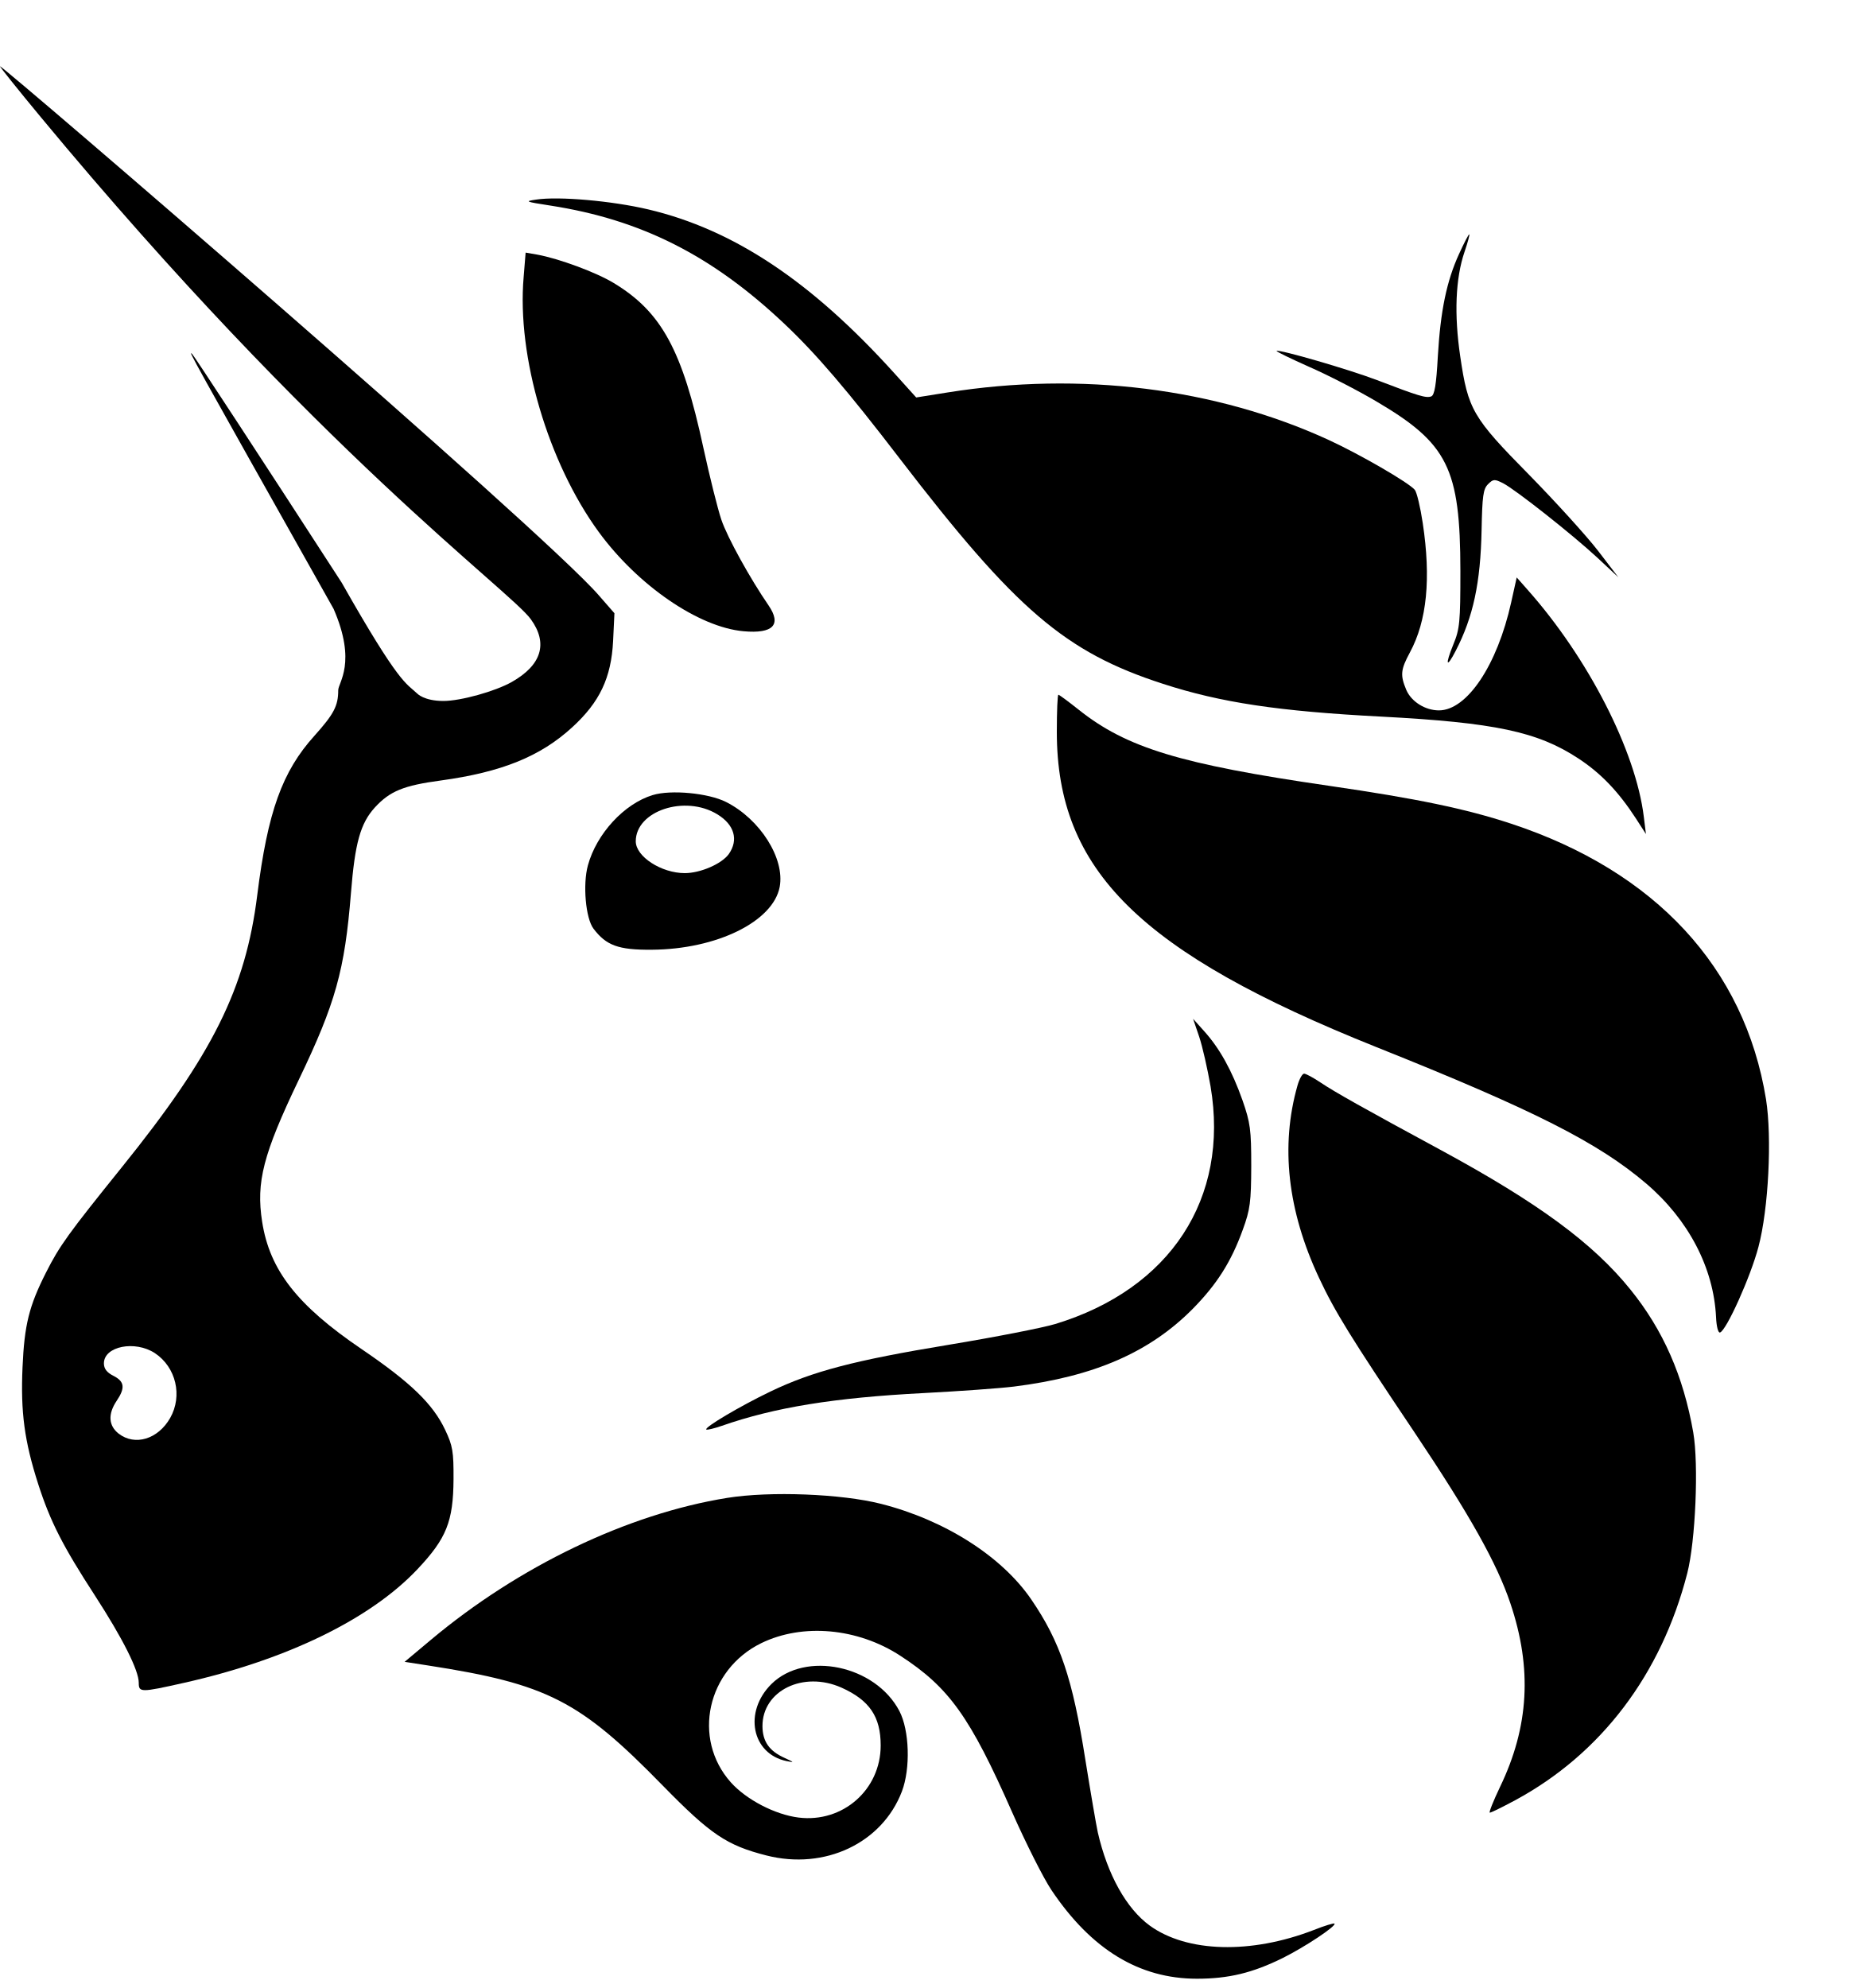
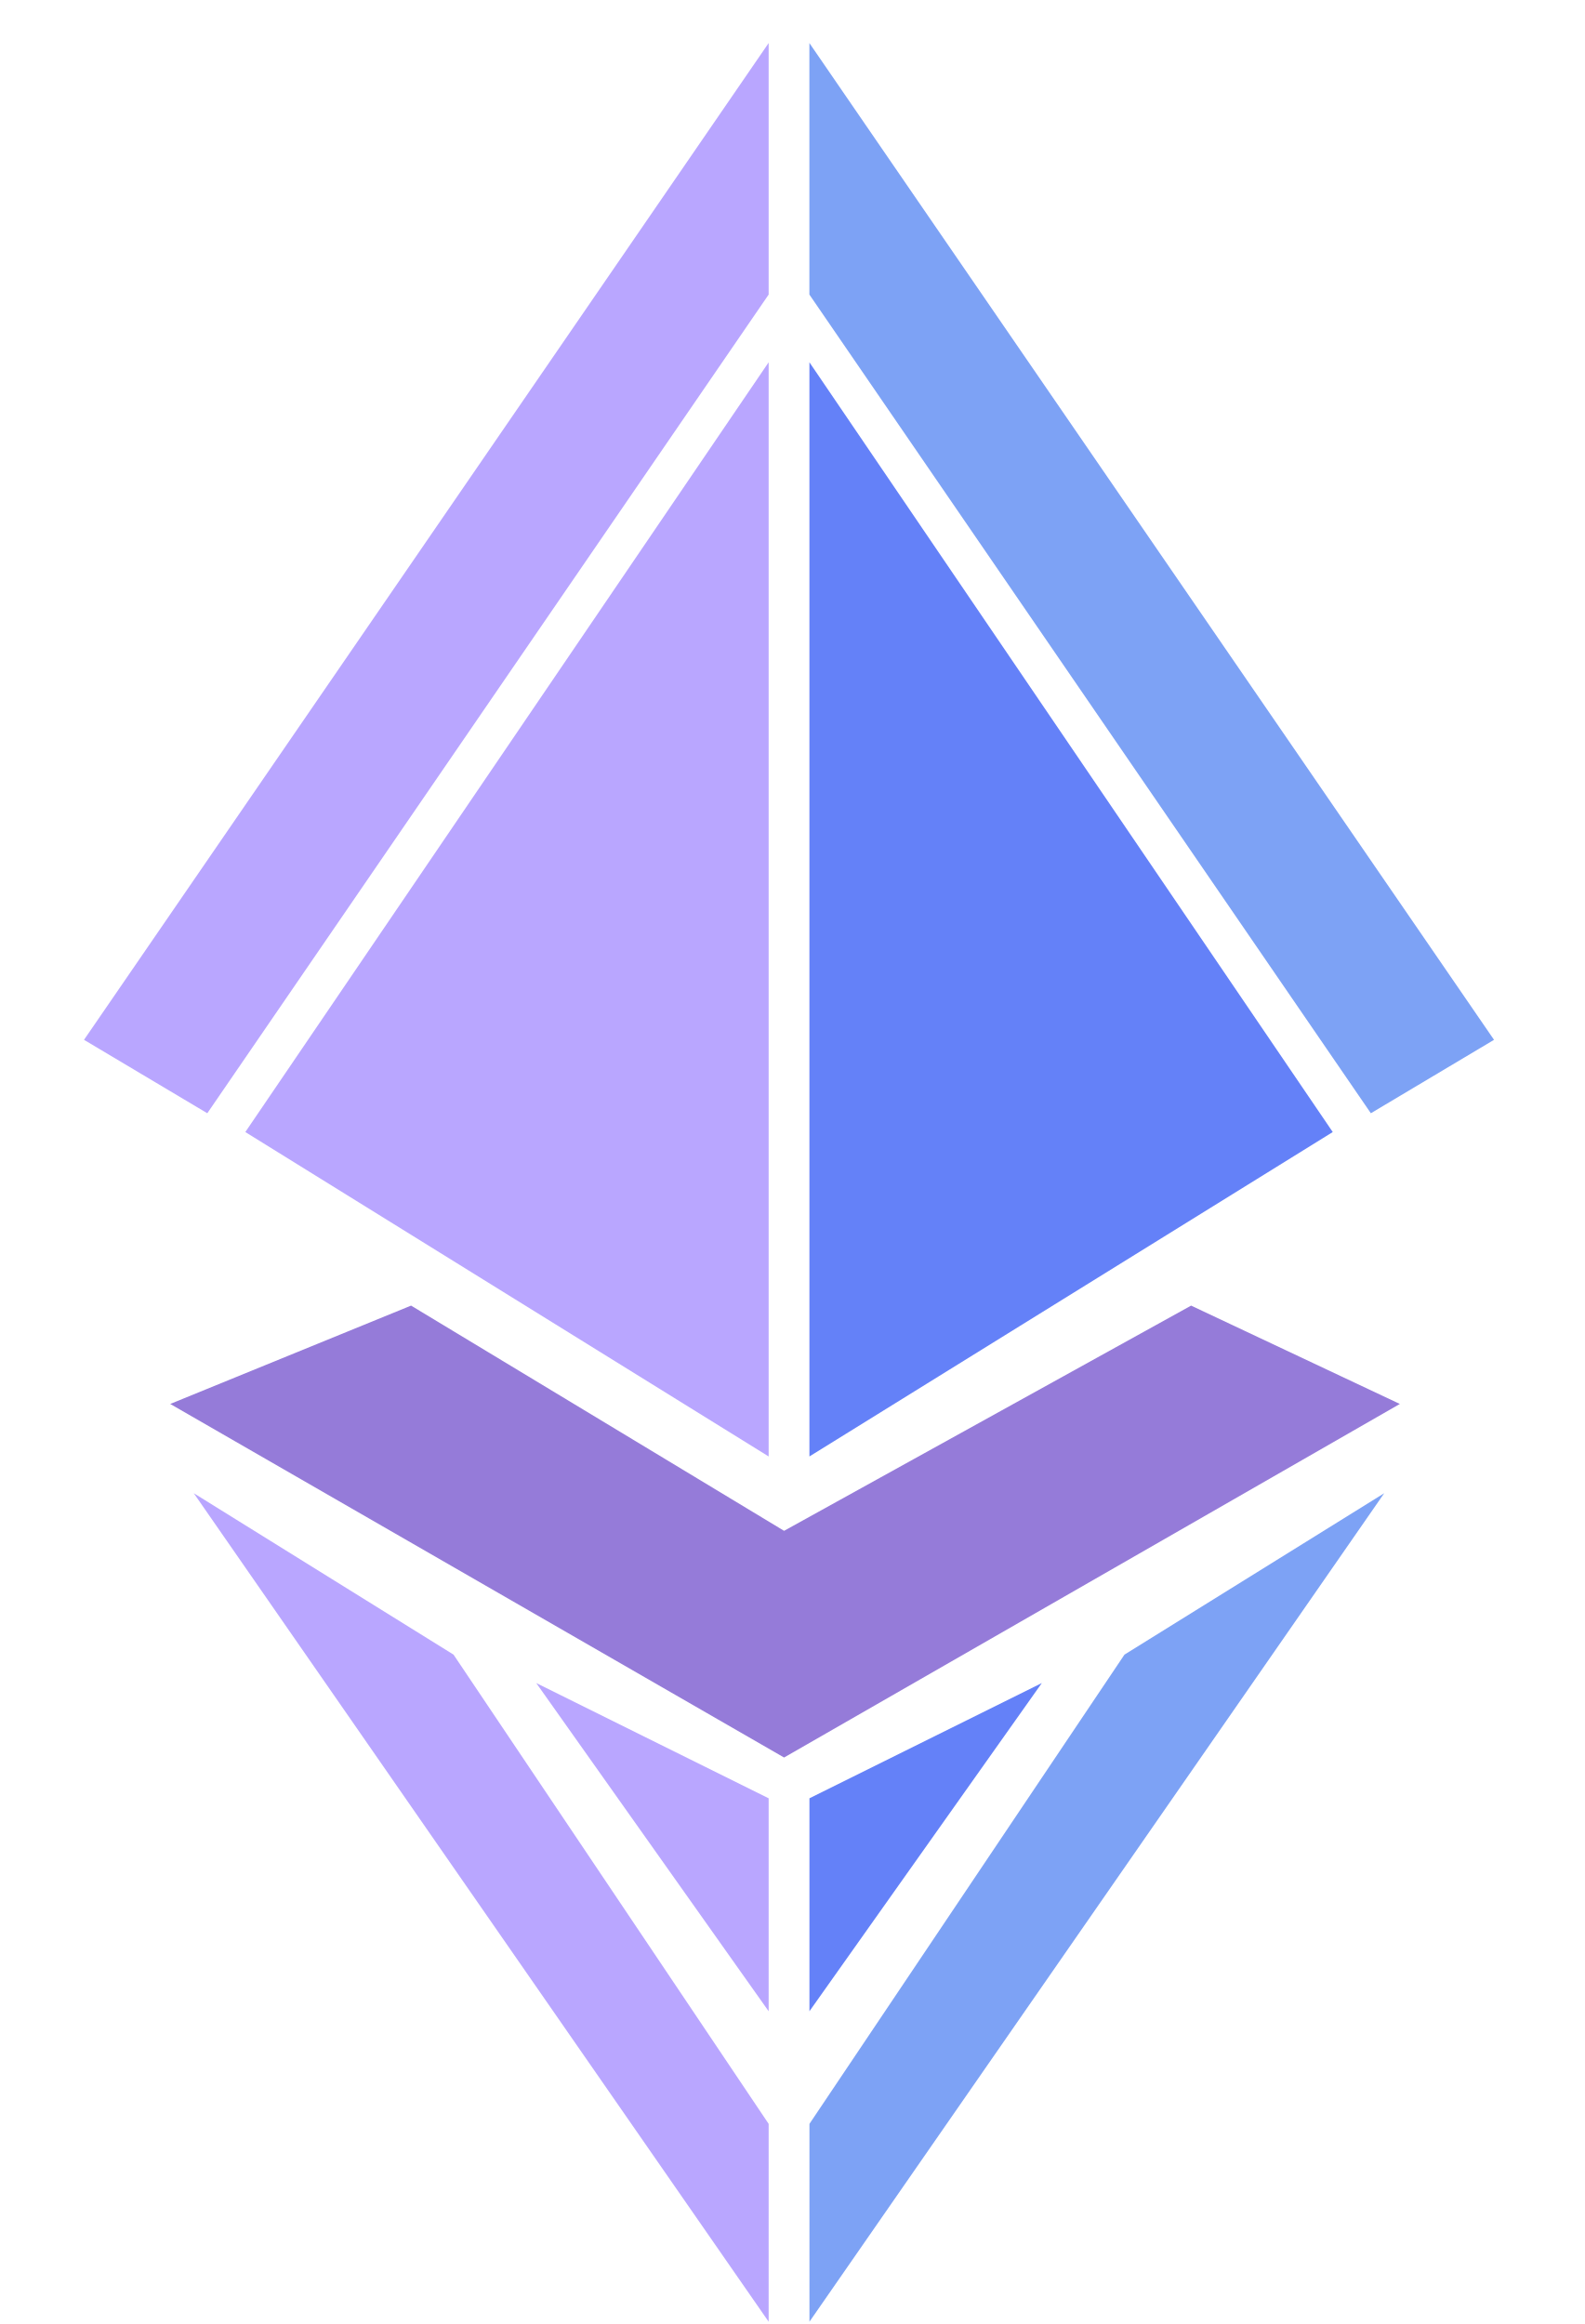
- <svg xmlns="http://www.w3.org/2000/svg" width="14" height="15" viewBox="0 0 14 15" fill="black">
-   <g style="mix-blend-mode:darken">
-     <path d="M4.152 1.551C3.964 1.522 3.956 1.519 4.045 1.506C4.214 1.48 4.615 1.515 4.891 1.58C5.535 1.732 6.121 2.122 6.747 2.815L6.913 2.999L7.151 2.961C8.153 2.801 9.172 2.928 10.024 3.319C10.259 3.427 10.629 3.641 10.675 3.696C10.69 3.714 10.717 3.827 10.735 3.947C10.798 4.365 10.767 4.684 10.638 4.923C10.568 5.053 10.564 5.094 10.611 5.206C10.649 5.294 10.753 5.36 10.857 5.36C11.069 5.36 11.297 5.019 11.402 4.546L11.444 4.357L11.527 4.451C11.983 4.965 12.342 5.665 12.403 6.163L12.419 6.293L12.343 6.175C12.211 5.972 12.078 5.833 11.908 5.722C11.602 5.521 11.279 5.452 10.422 5.407C9.648 5.367 9.21 5.301 8.776 5.16C8.037 4.921 7.665 4.602 6.787 3.458C6.397 2.949 6.157 2.668 5.917 2.442C5.372 1.927 4.837 1.657 4.152 1.551Z" />
-     <path d="M10.849 2.686C10.869 2.346 10.915 2.121 11.009 1.916C11.046 1.835 11.08 1.768 11.086 1.768C11.091 1.768 11.075 1.828 11.05 1.901C10.982 2.101 10.971 2.373 11.018 2.69C11.077 3.092 11.111 3.15 11.539 3.584C11.739 3.788 11.972 4.045 12.057 4.155L12.211 4.356L12.057 4.212C11.869 4.037 11.436 3.695 11.341 3.646C11.277 3.614 11.267 3.614 11.228 3.653C11.191 3.689 11.184 3.743 11.179 3.999C11.171 4.398 11.116 4.654 10.984 4.91C10.913 5.048 10.902 5.019 10.966 4.862C11.014 4.746 11.019 4.694 11.019 4.308C11.018 3.533 10.925 3.346 10.382 3.027C10.245 2.946 10.018 2.829 9.878 2.768C9.739 2.706 9.628 2.652 9.632 2.648C9.647 2.633 10.177 2.787 10.39 2.868C10.708 2.99 10.76 3.005 10.799 2.991C10.824 2.981 10.837 2.906 10.849 2.686Z" />
-     <path d="M4.517 4.013C4.136 3.491 3.899 2.69 3.951 2.091L3.966 1.906L4.053 1.921C4.217 1.951 4.498 2.055 4.63 2.135C4.991 2.353 5.148 2.64 5.307 3.378C5.354 3.594 5.415 3.839 5.443 3.922C5.488 4.055 5.66 4.366 5.799 4.568C5.899 4.714 5.833 4.783 5.611 4.763C5.272 4.733 4.813 4.418 4.517 4.013Z" />
-     <path d="M10.386 7.901C8.602 7.187 7.974 6.567 7.974 5.522C7.974 5.368 7.979 5.242 7.986 5.242C7.992 5.242 8.061 5.293 8.139 5.355C8.501 5.643 8.906 5.766 10.027 5.929C10.688 6.025 11.059 6.102 11.402 6.215C12.49 6.574 13.164 7.302 13.325 8.294C13.371 8.583 13.344 9.123 13.268 9.408C13.209 9.633 13.026 10.039 12.978 10.054C12.964 10.059 12.951 10.008 12.948 9.938C12.93 9.566 12.74 9.203 12.422 8.931C12.06 8.622 11.575 8.376 10.386 7.901Z" />
-     <path d="M9.134 8.197C9.111 8.065 9.073 7.896 9.048 7.822L9.002 7.687L9.087 7.782C9.204 7.912 9.296 8.079 9.375 8.302C9.434 8.472 9.441 8.522 9.441 8.798C9.44 9.069 9.433 9.126 9.377 9.279C9.29 9.52 9.182 9.69 9.001 9.874C8.675 10.204 8.256 10.386 7.651 10.462C7.546 10.475 7.24 10.497 6.971 10.511C6.292 10.546 5.845 10.619 5.444 10.759C5.386 10.779 5.335 10.791 5.329 10.786C5.313 10.77 5.587 10.608 5.812 10.5C6.13 10.347 6.447 10.264 7.157 10.147C7.508 10.089 7.87 10.018 7.962 9.99C8.83 9.726 9.277 9.043 9.134 8.197Z" />
-     <path d="M9.952 9.641C9.715 9.135 9.66 8.646 9.79 8.19C9.804 8.141 9.826 8.101 9.84 8.101C9.853 8.101 9.909 8.131 9.964 8.168C10.073 8.241 10.292 8.364 10.876 8.68C11.604 9.075 12.02 9.38 12.302 9.73C12.549 10.035 12.702 10.384 12.776 10.808C12.818 11.049 12.793 11.628 12.731 11.87C12.535 12.634 12.08 13.234 11.431 13.584C11.336 13.635 11.251 13.677 11.241 13.677C11.232 13.678 11.267 13.59 11.318 13.483C11.537 13.029 11.562 12.588 11.396 12.097C11.295 11.796 11.089 11.429 10.673 10.808C10.189 10.087 10.071 9.895 9.952 9.641Z" />
-     <path d="M3.25 12.374C3.913 11.818 4.736 11.423 5.487 11.302C5.81 11.25 6.349 11.271 6.648 11.347C7.128 11.469 7.558 11.742 7.781 12.068C7.999 12.387 8.093 12.664 8.19 13.282C8.229 13.525 8.271 13.77 8.283 13.825C8.356 14.145 8.499 14.401 8.675 14.529C8.956 14.733 9.439 14.746 9.914 14.562C9.994 14.53 10.064 14.509 10.069 14.514C10.086 14.531 9.847 14.69 9.678 14.774C9.451 14.886 9.271 14.93 9.031 14.93C8.596 14.93 8.235 14.71 7.934 14.262C7.874 14.173 7.741 13.909 7.637 13.674C7.319 12.953 7.162 12.733 6.793 12.493C6.471 12.283 6.056 12.246 5.744 12.398C5.335 12.598 5.22 13.118 5.514 13.448C5.631 13.579 5.848 13.692 6.026 13.714C6.359 13.755 6.645 13.504 6.645 13.17C6.645 12.953 6.561 12.829 6.35 12.734C6.061 12.605 5.752 12.756 5.753 13.025C5.754 13.14 5.804 13.212 5.92 13.264C5.994 13.298 5.996 13.3 5.935 13.288C5.671 13.233 5.609 12.916 5.821 12.706C6.077 12.454 6.605 12.565 6.786 12.91C6.862 13.055 6.871 13.343 6.805 13.517C6.656 13.907 6.223 14.112 5.783 14C5.484 13.924 5.362 13.842 5.001 13.473C4.374 12.831 4.131 12.706 3.227 12.566L3.053 12.539L3.25 12.374Z" />
-     <path fill-rule="evenodd" clip-rule="evenodd" d="M0.308 0.884C2.402 3.41 3.845 4.452 4.005 4.672C4.137 4.854 4.087 5.018 3.861 5.146C3.735 5.217 3.475 5.289 3.346 5.289C3.199 5.289 3.148 5.233 3.148 5.233C3.063 5.153 3.015 5.167 2.578 4.396C1.972 3.46 1.464 2.684 1.45 2.671C1.418 2.641 1.419 2.642 2.517 4.594C2.694 5.001 2.552 5.15 2.552 5.208C2.552 5.326 2.519 5.388 2.373 5.551C2.129 5.821 2.02 6.125 1.941 6.754C1.853 7.459 1.605 7.957 0.917 8.81C0.515 9.309 0.449 9.4 0.347 9.602C0.219 9.855 0.184 9.997 0.17 10.316C0.155 10.655 0.184 10.873 0.288 11.197C0.379 11.48 0.474 11.666 0.717 12.04C0.926 12.363 1.047 12.603 1.047 12.697C1.047 12.771 1.061 12.771 1.386 12.698C2.163 12.524 2.794 12.217 3.149 11.841C3.369 11.608 3.42 11.48 3.422 11.161C3.423 10.953 3.416 10.909 3.359 10.789C3.267 10.594 3.099 10.431 2.728 10.179C2.243 9.85 2.035 9.584 1.978 9.219C1.931 8.919 1.986 8.708 2.254 8.148C2.532 7.569 2.601 7.322 2.648 6.739C2.678 6.362 2.719 6.213 2.828 6.093C2.942 5.969 3.044 5.927 3.326 5.889C3.785 5.826 4.077 5.708 4.317 5.488C4.525 5.298 4.612 5.114 4.626 4.837L4.636 4.627L4.519 4.493C4.098 4.004 0.026 0.5 0 0.5C-0.005 0.5 0.133 0.673 0.308 0.884ZM1.284 10.699C1.379 10.531 1.328 10.316 1.169 10.21C1.018 10.111 0.784 10.158 0.784 10.287C0.784 10.327 0.806 10.356 0.856 10.381C0.94 10.424 0.946 10.472 0.88 10.57C0.813 10.67 0.819 10.757 0.895 10.817C1.018 10.912 1.192 10.86 1.284 10.699Z" />
-     <path fill-rule="evenodd" clip-rule="evenodd" d="M4.925 5.999C4.71 6.064 4.501 6.291 4.436 6.529C4.396 6.674 4.419 6.929 4.478 7.007C4.574 7.134 4.666 7.168 4.917 7.166C5.407 7.163 5.833 6.954 5.883 6.692C5.923 6.478 5.736 6.181 5.478 6.051C5.345 5.984 5.062 5.957 4.925 5.999ZM5.499 6.444C5.574 6.337 5.541 6.222 5.412 6.144C5.168 5.995 4.797 6.118 4.797 6.348C4.797 6.463 4.99 6.588 5.167 6.588C5.285 6.588 5.446 6.518 5.499 6.444Z" />
+ <svg xmlns="http://www.w3.org/2000/svg" width="15px" height="22px" viewBox="0 0 15 22" version="1.1">
+   <g id="页面-1" stroke="none" stroke-width="1" fill="none" fill-rule="evenodd">
+     <g id="ETHF" transform="translate(0.795268, 0.407433)">
+       <polygon id="路径-7" fill="#B9A6FF" points="6.481 0 6.481 2.381 1.167 10.131 3.59765593e-16 9.436" />
+       <polygon id="路径-7" fill="#7DA2F5" transform="translate(10.10727, 5.065266) scale(-1, 1) translate(-10.10727, -5.065266) " points="13.348 0 13.348 2.381 8.033 10.131 6.867 9.436" />
+       <polygon id="路径-8" fill="#B9A6FF" points="6.481 3.022 6.481 13.38 1.527 10.309" />
+       <polygon id="路径-8" fill="#6481F8" transform="translate(9.343928, 8.201037) scale(-1, 1) translate(-9.343928, -8.201037) " points="11.821 3.022 11.821 13.38 6.867 10.309" />
+       <polygon id="路径-9" fill="#957BD9" points="3.096 11.952 0.816 12.883 6.627 16.23 12.456 12.883 10.48 11.952 6.627 14.084" />
+       <polygon id="路径-10" fill="#B9A6FF" points="4.281 15.525 6.481 16.616 6.481 18.632" />
+       <polygon id="路径-10" fill="#6481F8" transform="translate(7.967013, 17.07832) scale(-1, 1) translate(-7.967013, -17.07832) " points="6.867 15.525 9.067 16.616 9.067 18.632" />
+       <polygon id="路径-11" fill="#B9A6FF" points="1.039 13.728 3.498 15.256 6.481 19.698 6.481 21.571" />
+       <polygon id="路径-11" fill="#7DA2F5" transform="translate(9.587588, 17.64966) scale(-1, 1) translate(-9.587588, -17.64966) " points="6.867 13.728 9.326 15.256 12.308 19.698 12.308 21.571" />
+     </g>
  </g>
</svg>
